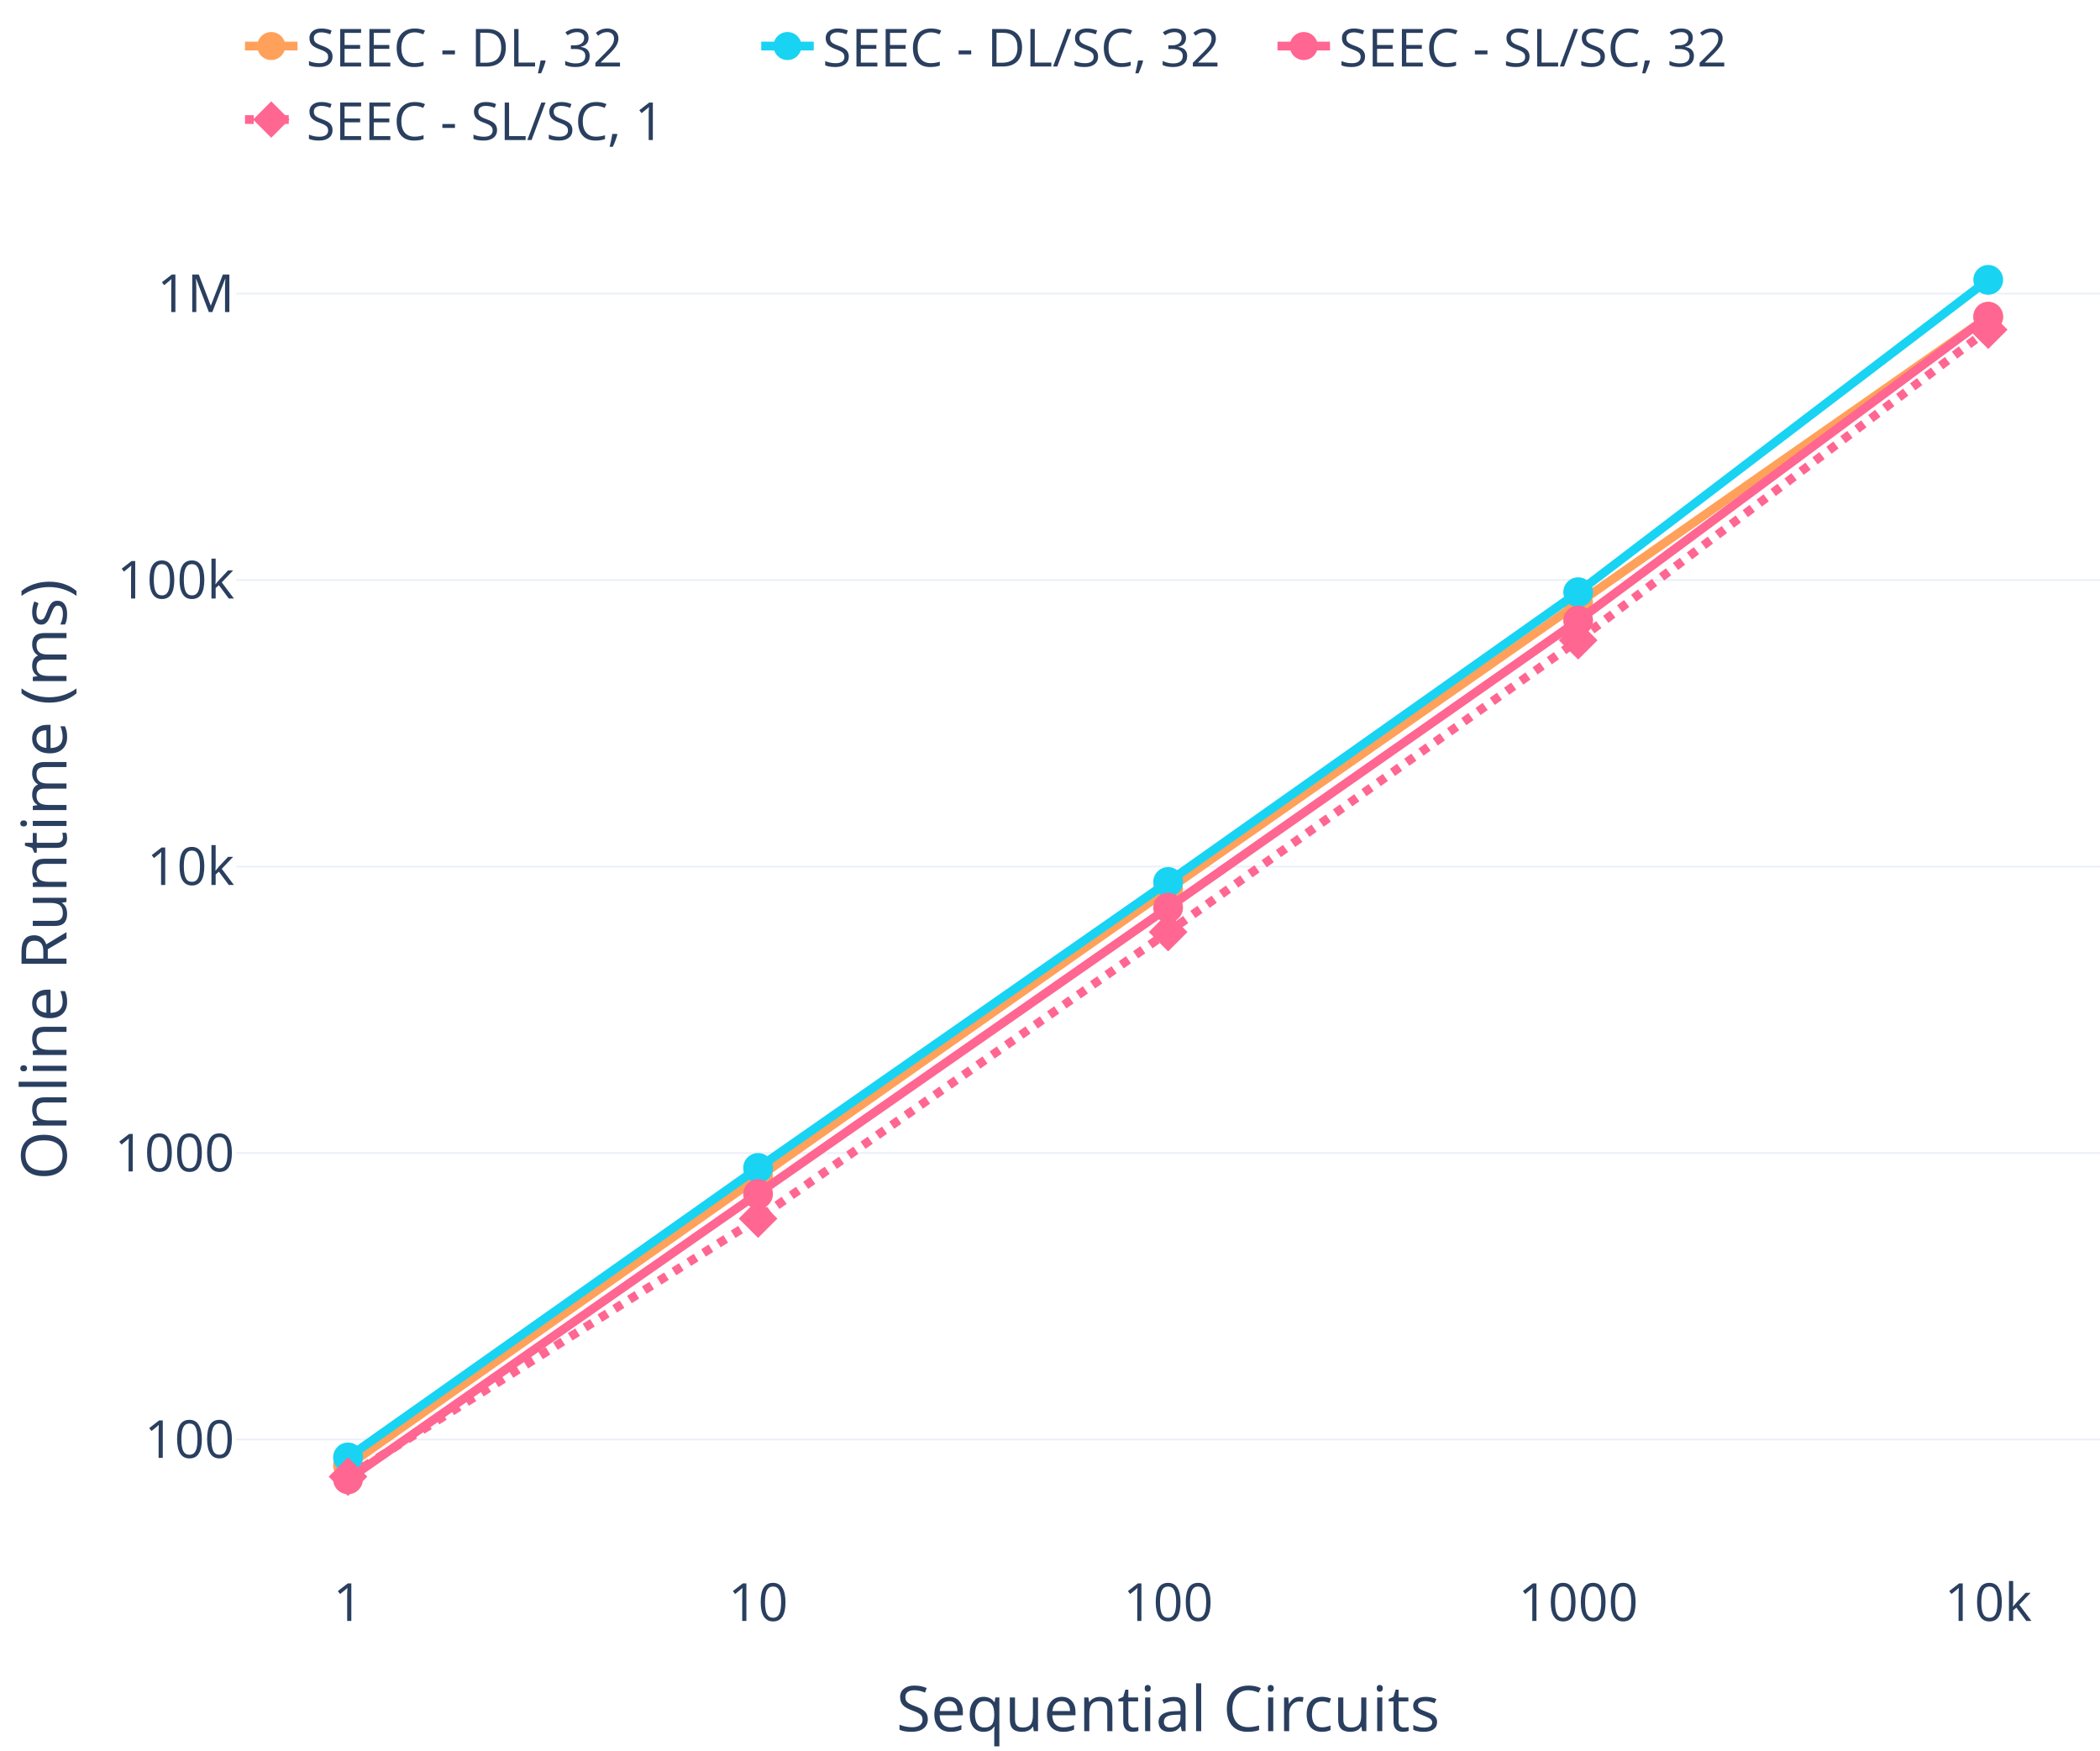
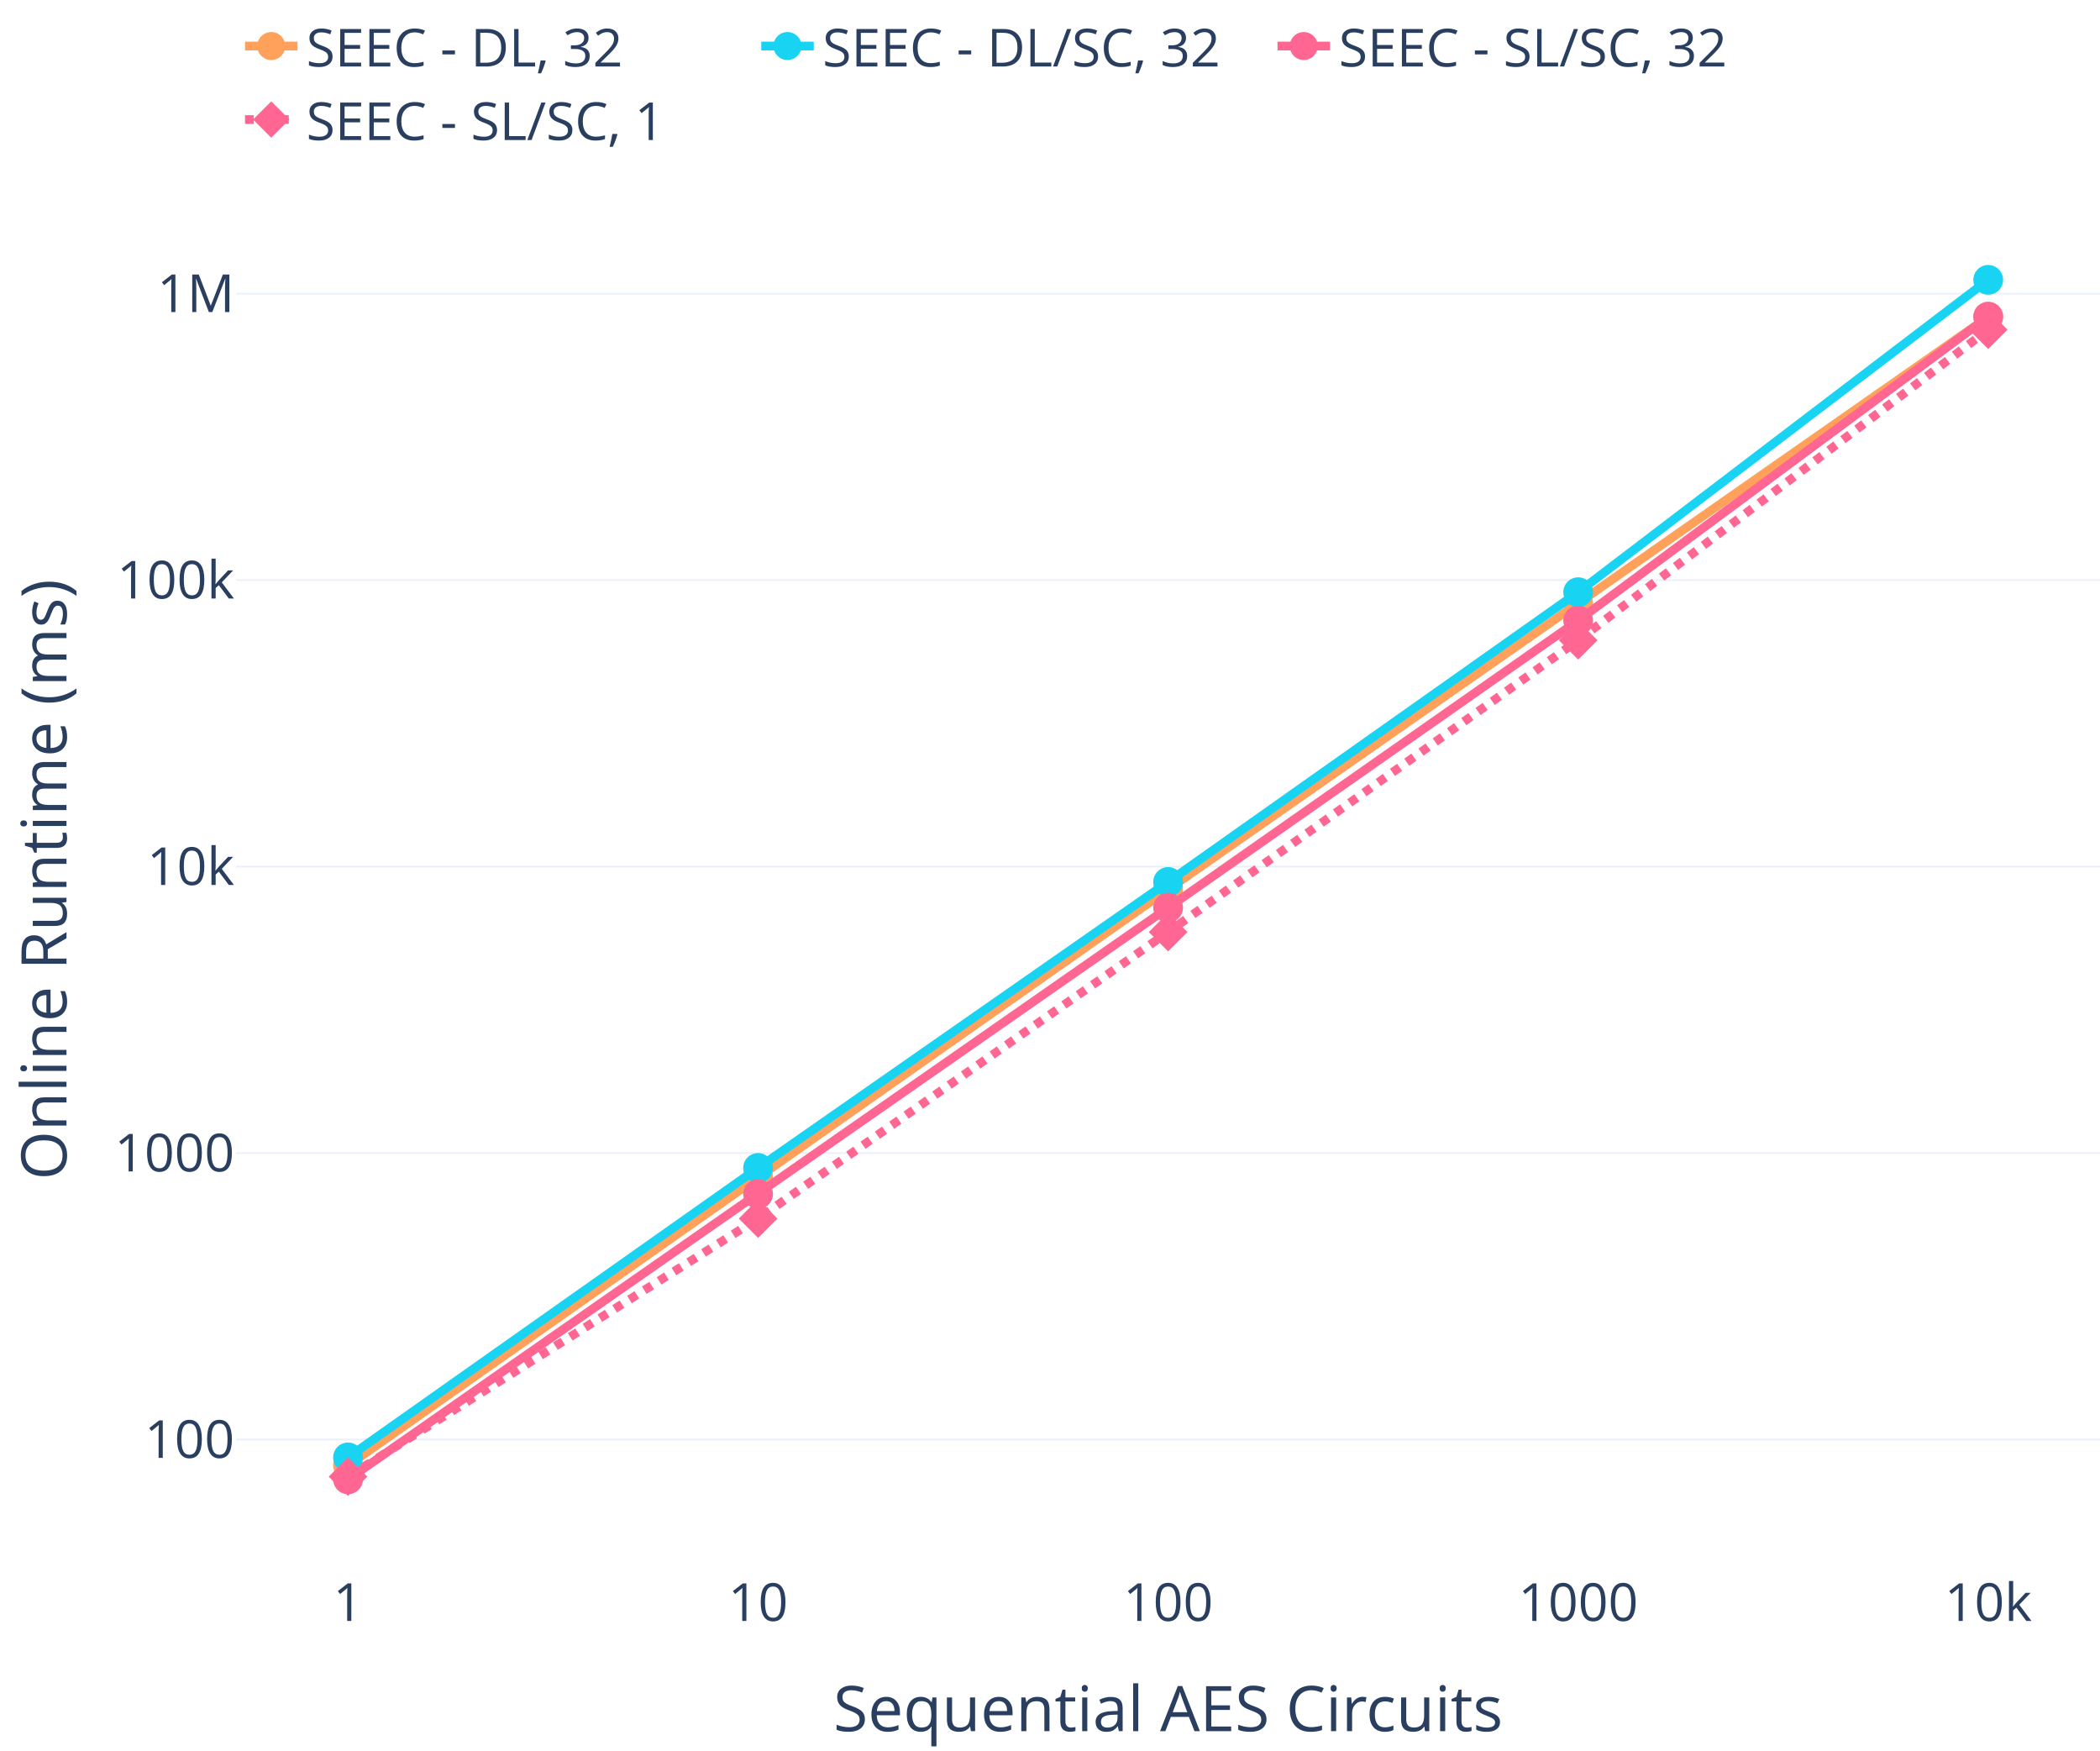
<svg xmlns="http://www.w3.org/2000/svg" class="main-svg" width="1200" height="1000" style="" viewBox="0 0 1200 1000">
  <rect x="0" y="0" width="1200" height="1000" style="fill: rgb(255, 255, 255); fill-opacity: 1;" />
-   <defs id="defs-409aaf">
+   <defs id="defs-346fed">
    <g class="clips">
-       <clipPath id="clip409aafxyplot" class="plotclip">
+       <clipPath id="clip346fedxyplot" class="plotclip">
        <rect width="1065" height="785" />
      </clipPath>
-       <clipPath class="axesclip" id="clip409aafx">
+       <clipPath class="axesclip" id="clip346fedx">
        <rect x="135" y="0" width="1065" height="1000" />
      </clipPath>
-       <clipPath class="axesclip" id="clip409aafy">
+       <clipPath class="axesclip" id="clip346fedy">
        <rect x="0" y="110" width="1200" height="785" />
      </clipPath>
-       <clipPath class="axesclip" id="clip409aafxy">
+       <clipPath class="axesclip" id="clip346fedxy">
        <rect x="135" y="110" width="1065" height="785" />
      </clipPath>
    </g>
    <g class="gradients" />
    <g class="patterns" />
  </defs>
  <g class="bglayer" />
  <g class="layer-below">
    <g class="imagelayer" />
    <g class="shapelayer" />
  </g>
  <g class="cartesianlayer">
    <g class="subplot xy">
      <g class="layer-subplot">
        <g class="shapelayer" />
        <g class="imagelayer" />
      </g>
      <g class="minor-gridlayer">
        <g class="x" />
        <g class="y" />
      </g>
      <g class="gridlayer">
        <g class="x" />
        <g class="y">
          <path class="ygrid crisp" transform="translate(0,822.37)" d="M135,0h1065" style="stroke: rgb(235, 240, 248); stroke-opacity: 1; stroke-width: 1px;" />
          <path class="ygrid crisp" transform="translate(0,658.72)" d="M135,0h1065" style="stroke: rgb(235, 240, 248); stroke-opacity: 1; stroke-width: 1px;" />
          <path class="ygrid crisp" transform="translate(0,495.07)" d="M135,0h1065" style="stroke: rgb(235, 240, 248); stroke-opacity: 1; stroke-width: 1px;" />
          <path class="ygrid crisp" transform="translate(0,331.42)" d="M135,0h1065" style="stroke: rgb(235, 240, 248); stroke-opacity: 1; stroke-width: 1px;" />
          <path class="ygrid crisp" transform="translate(0,167.77)" d="M135,0h1065" style="stroke: rgb(235, 240, 248); stroke-opacity: 1; stroke-width: 1px;" />
        </g>
      </g>
      <g class="zerolinelayer" />
      <path class="xlines-below" />
      <path class="ylines-below" />
      <g class="overlines-below" />
      <g class="xaxislayer-below" />
      <g class="yaxislayer-below" />
      <g class="overaxes-below" />
-       <g class="plot" transform="translate(135,110)" clip-path="url(#clip409aafxyplot)">
+       <g class="plot" transform="translate(135,110)" clip-path="url(#clip346fedxyplot)">
        <g class="scatterlayer mlayer">
-           <g class="trace scatter traced028b7" style="stroke-miterlimit: 2; opacity: 1;">
+           <g class="trace scatter trace187f8f" style="stroke-miterlimit: 2; opacity: 1;">
            <g class="fills" />
            <g class="errorbars" />
            <g class="lines">
              <path class="js-line" d="M63.87,727.17L532.5,398.1L766.81,234.62L1001.12,71.01" style="vector-effect: none; fill: none; stroke: rgb(255, 161, 90); stroke-opacity: 1; stroke-width: 5px; opacity: 1;" />
            </g>
            <g class="points">
              <path class="point" transform="translate(63.87,727.17)" d="M8.5,0A8.5,8.5 0 1,1 0,-8.5A8.5,8.5 0 0,1 8.5,0Z" style="opacity: 1; stroke-width: 0px; fill: rgb(255, 161, 90); fill-opacity: 1;" />
              <path class="point" transform="translate(298.19,562.2)" d="M8.5,0A8.5,8.5 0 1,1 0,-8.5A8.5,8.5 0 0,1 8.5,0Z" style="opacity: 1; stroke-width: 0px; fill: rgb(255, 161, 90); fill-opacity: 1;" />
              <path class="point" transform="translate(532.5,398.1)" d="M8.5,0A8.5,8.5 0 1,1 0,-8.5A8.5,8.5 0 0,1 8.5,0Z" style="opacity: 1; stroke-width: 0px; fill: rgb(255, 161, 90); fill-opacity: 1;" />
              <path class="point" transform="translate(766.81,234.62)" d="M8.5,0A8.5,8.5 0 1,1 0,-8.5A8.5,8.5 0 0,1 8.5,0Z" style="opacity: 1; stroke-width: 0px; fill: rgb(255, 161, 90); fill-opacity: 1;" />
              <path class="point" transform="translate(1001.12,71.01)" d="M8.5,0A8.5,8.5 0 1,1 0,-8.5A8.5,8.5 0 0,1 8.5,0Z" style="opacity: 1; stroke-width: 0px; fill: rgb(255, 161, 90); fill-opacity: 1;" />
            </g>
            <g class="text" />
          </g>
-           <g class="trace scatter tracef7dd04" style="stroke-miterlimit: 2; opacity: 1;">
+           <g class="trace scatter trace5e3fb3" style="stroke-miterlimit: 2; opacity: 1;">
            <g class="fills" />
            <g class="errorbars" />
            <g class="lines">
              <path class="js-line" d="M63.87,722.59L298.19,557.22L532.5,393.84L766.81,228.32L1001.12,49.88" style="vector-effect: none; fill: none; stroke: rgb(25, 211, 243); stroke-opacity: 1; stroke-width: 5px; opacity: 1;" />
            </g>
            <g class="points">
              <path class="point" transform="translate(63.87,722.59)" d="M8.5,0A8.5,8.5 0 1,1 0,-8.5A8.5,8.5 0 0,1 8.5,0Z" style="opacity: 1; stroke-width: 0px; fill: rgb(25, 211, 243); fill-opacity: 1;" />
              <path class="point" transform="translate(298.19,557.22)" d="M8.5,0A8.5,8.5 0 1,1 0,-8.5A8.5,8.5 0 0,1 8.5,0Z" style="opacity: 1; stroke-width: 0px; fill: rgb(25, 211, 243); fill-opacity: 1;" />
              <path class="point" transform="translate(532.5,393.84)" d="M8.5,0A8.5,8.5 0 1,1 0,-8.5A8.5,8.5 0 0,1 8.5,0Z" style="opacity: 1; stroke-width: 0px; fill: rgb(25, 211, 243); fill-opacity: 1;" />
              <path class="point" transform="translate(766.81,228.32)" d="M8.5,0A8.5,8.5 0 1,1 0,-8.5A8.5,8.5 0 0,1 8.5,0Z" style="opacity: 1; stroke-width: 0px; fill: rgb(25, 211, 243); fill-opacity: 1;" />
              <path class="point" transform="translate(1001.12,49.88)" d="M8.5,0A8.5,8.5 0 1,1 0,-8.5A8.5,8.5 0 0,1 8.5,0Z" style="opacity: 1; stroke-width: 0px; fill: rgb(25, 211, 243); fill-opacity: 1;" />
            </g>
            <g class="text" />
          </g>
-           <g class="trace scatter trace25a825" style="stroke-miterlimit: 2; opacity: 1;">
+           <g class="trace scatter tracea31916" style="stroke-miterlimit: 2; opacity: 1;">
            <g class="fills" />
            <g class="errorbars" />
            <g class="lines">
              <path class="js-line" d="M63.87,735.13L532.5,408.54L766.81,244.51L1001.12,70.91" style="vector-effect: none; fill: none; stroke: rgb(255, 102, 146); stroke-opacity: 1; stroke-width: 5px; opacity: 1;" />
            </g>
            <g class="points">
              <path class="point" transform="translate(63.87,735.13)" d="M8.5,0A8.5,8.5 0 1,1 0,-8.5A8.5,8.5 0 0,1 8.5,0Z" style="opacity: 1; stroke-width: 0px; fill: rgb(255, 102, 146); fill-opacity: 1;" />
              <path class="point" transform="translate(298.19,572.14)" d="M8.5,0A8.5,8.5 0 1,1 0,-8.5A8.5,8.5 0 0,1 8.5,0Z" style="opacity: 1; stroke-width: 0px; fill: rgb(255, 102, 146); fill-opacity: 1;" />
              <path class="point" transform="translate(532.5,408.54)" d="M8.5,0A8.5,8.5 0 1,1 0,-8.5A8.5,8.5 0 0,1 8.5,0Z" style="opacity: 1; stroke-width: 0px; fill: rgb(255, 102, 146); fill-opacity: 1;" />
              <path class="point" transform="translate(766.81,244.51)" d="M8.5,0A8.5,8.5 0 1,1 0,-8.5A8.5,8.5 0 0,1 8.5,0Z" style="opacity: 1; stroke-width: 0px; fill: rgb(255, 102, 146); fill-opacity: 1;" />
              <path class="point" transform="translate(1001.12,70.91)" d="M8.5,0A8.5,8.5 0 1,1 0,-8.5A8.5,8.5 0 0,1 8.5,0Z" style="opacity: 1; stroke-width: 0px; fill: rgb(255, 102, 146); fill-opacity: 1;" />
            </g>
            <g class="text" />
          </g>
-           <g class="trace scatter tracefc58c0" style="stroke-miterlimit: 2; opacity: 1;">
+           <g class="trace scatter trace7fe13d" style="stroke-miterlimit: 2; opacity: 1;">
            <g class="fills" />
            <g class="errorbars" />
            <g class="lines">
              <path class="js-line" d="M63.87,733.58L298.19,586.15L532.5,422.47L766.81,255.76L1001.12,78.33" style="vector-effect: none; fill: none; stroke: rgb(255, 102, 146); stroke-opacity: 1; stroke-dasharray: 5px, 5px; stroke-width: 5px; opacity: 1;" />
            </g>
            <g class="points">
              <path class="point" transform="translate(63.87,733.58)" d="M11.05,0L0,11.05L-11.05,0L0,-11.05Z" style="opacity: 1; stroke-width: 0px; fill: rgb(255, 102, 146); fill-opacity: 1;" />
              <path class="point" transform="translate(298.19,586.15)" d="M11.05,0L0,11.05L-11.05,0L0,-11.05Z" style="opacity: 1; stroke-width: 0px; fill: rgb(255, 102, 146); fill-opacity: 1;" />
              <path class="point" transform="translate(532.5,422.47)" d="M11.05,0L0,11.05L-11.05,0L0,-11.05Z" style="opacity: 1; stroke-width: 0px; fill: rgb(255, 102, 146); fill-opacity: 1;" />
              <path class="point" transform="translate(766.81,255.76)" d="M11.05,0L0,11.05L-11.05,0L0,-11.05Z" style="opacity: 1; stroke-width: 0px; fill: rgb(255, 102, 146); fill-opacity: 1;" />
              <path class="point" transform="translate(1001.12,78.33)" d="M11.05,0L0,11.05L-11.05,0L0,-11.05Z" style="opacity: 1; stroke-width: 0px; fill: rgb(255, 102, 146); fill-opacity: 1;" />
            </g>
            <g class="text" />
          </g>
        </g>
      </g>
      <g class="overplot" />
      <path class="xlines-above crisp" d="M0,0" style="fill: none;" />
      <path class="ylines-above crisp" d="M0,0" style="fill: none;" />
      <g class="overlines-above" />
      <g class="xaxislayer-above">
        <g class="xtick">
          <text text-anchor="middle" x="0" y="926" transform="translate(198.87,0)" style="font-family: 'Open Sans', verdana, arial, sans-serif; font-size: 30px; fill: rgb(42, 63, 95); fill-opacity: 1; white-space: pre; opacity: 1;">1</text>
        </g>
        <g class="xtick">
          <text text-anchor="middle" x="0" y="926" style="font-family: 'Open Sans', verdana, arial, sans-serif; font-size: 30px; fill: rgb(42, 63, 95); fill-opacity: 1; white-space: pre; opacity: 1;" transform="translate(433.19,0)">10</text>
        </g>
        <g class="xtick">
          <text text-anchor="middle" x="0" y="926" style="font-family: 'Open Sans', verdana, arial, sans-serif; font-size: 30px; fill: rgb(42, 63, 95); fill-opacity: 1; white-space: pre; opacity: 1;" transform="translate(667.5,0)">100</text>
        </g>
        <g class="xtick">
          <text text-anchor="middle" x="0" y="926" style="font-family: 'Open Sans', verdana, arial, sans-serif; font-size: 30px; fill: rgb(42, 63, 95); fill-opacity: 1; white-space: pre; opacity: 1;" transform="translate(901.81,0)">1000</text>
        </g>
        <g class="xtick">
          <text text-anchor="middle" x="0" y="926" style="font-family: 'Open Sans', verdana, arial, sans-serif; font-size: 30px; fill: rgb(42, 63, 95); fill-opacity: 1; white-space: pre; opacity: 1;" transform="translate(1136.12,0)">10k</text>
        </g>
      </g>
      <g class="yaxislayer-above">
        <g class="ytick">
          <text text-anchor="end" x="134" y="10.5" transform="translate(0,822.37)" style="font-family: 'Open Sans', verdana, arial, sans-serif; font-size: 30px; fill: rgb(42, 63, 95); fill-opacity: 1; white-space: pre; opacity: 1;">100</text>
        </g>
        <g class="ytick">
          <text text-anchor="end" x="134" y="10.5" style="font-family: 'Open Sans', verdana, arial, sans-serif; font-size: 30px; fill: rgb(42, 63, 95); fill-opacity: 1; white-space: pre; opacity: 1;" transform="translate(0,658.72)">1000</text>
        </g>
        <g class="ytick">
          <text text-anchor="end" x="134" y="10.5" style="font-family: 'Open Sans', verdana, arial, sans-serif; font-size: 30px; fill: rgb(42, 63, 95); fill-opacity: 1; white-space: pre; opacity: 1;" transform="translate(0,495.07)">10k</text>
        </g>
        <g class="ytick">
          <text text-anchor="end" x="134" y="10.5" style="font-family: 'Open Sans', verdana, arial, sans-serif; font-size: 30px; fill: rgb(42, 63, 95); fill-opacity: 1; white-space: pre; opacity: 1;" transform="translate(0,331.42)">100k</text>
        </g>
        <g class="ytick">
          <text text-anchor="end" x="134" y="10.5" style="font-family: 'Open Sans', verdana, arial, sans-serif; font-size: 30px; fill: rgb(42, 63, 95); fill-opacity: 1; white-space: pre; opacity: 1;" transform="translate(0,167.77)">1M</text>
        </g>
      </g>
      <g class="overaxes-above" />
    </g>
  </g>
  <g class="polarlayer" />
  <g class="smithlayer" />
  <g class="ternarylayer" />
  <g class="geolayer" />
  <g class="funnelarealayer" />
  <g class="pielayer" />
  <g class="iciclelayer" />
  <g class="treemaplayer" />
  <g class="sunburstlayer" />
  <g class="glimages" />
-   <defs id="topdefs-409aaf">
+   <defs id="topdefs-346fed">
    <g class="clips" />
-     <clipPath id="legend409aaf">
+     <clipPath id="legend346fed">
      <rect width="885" height="94" x="0" y="0" />
    </clipPath>
  </defs>
  <g class="layer-above">
    <g class="imagelayer" />
    <g class="shapelayer" />
  </g>
  <g class="infolayer">
    <g class="legend" pointer-events="all" transform="translate(135,0.3)">
      <rect class="bg" shape-rendering="crispEdges" width="885" height="94" x="0" y="0" style="stroke: rgb(68, 68, 68); stroke-opacity: 1; fill: rgb(255, 255, 255); fill-opacity: 1; stroke-width: 0px;" />
-       <g class="scrollbox" transform="" clip-path="url(#legend409aaf)">
+       <g class="scrollbox" transform="" clip-path="url(#legend346fed)">
        <g class="groups" transform="">
          <g class="traces" transform="translate(0,26)" style="opacity: 1;">
            <text class="legendtext" text-anchor="start" x="40" y="11.7" style="font-family: 'Open Sans', verdana, arial, sans-serif; font-size: 30px; fill: rgb(42, 63, 95); fill-opacity: 1; white-space: pre;">SEEC - DL, 32</text>
            <g class="layers" style="opacity: 1;">
              <g class="legendfill" />
              <g class="legendlines">
                <path class="js-line" d="M5,0h30" style="fill: none; stroke: rgb(255, 161, 90); stroke-opacity: 1; stroke-width: 5px;" />
              </g>
              <g class="legendsymbols">
                <g class="legendpoints">
                  <path class="scatterpts" transform="translate(20,0)" d="M8,0A8,8 0 1,1 0,-8A8,8 0 0,1 8,0Z" style="opacity: 1; stroke-width: 0px; fill: rgb(255, 161, 90); fill-opacity: 1;" />
                </g>
              </g>
            </g>
            <rect class="legendtoggle" x="0" y="-21" width="292.5" height="42" style="fill: rgb(0, 0, 0); fill-opacity: 0;" />
          </g>
        </g>
        <g class="groups" transform="translate(295,0)">
          <g class="traces" transform="translate(0,26)" style="opacity: 1;">
            <text class="legendtext" text-anchor="start" x="40" y="11.7" style="font-family: 'Open Sans', verdana, arial, sans-serif; font-size: 30px; fill: rgb(42, 63, 95); fill-opacity: 1; white-space: pre;">SEEC - DL/SC, 32</text>
            <g class="layers" style="opacity: 1;">
              <g class="legendfill" />
              <g class="legendlines">
                <path class="js-line" d="M5,0h30" style="fill: none; stroke: rgb(25, 211, 243); stroke-opacity: 1; stroke-width: 5px;" />
              </g>
              <g class="legendsymbols">
                <g class="legendpoints">
                  <path class="scatterpts" transform="translate(20,0)" d="M8,0A8,8 0 1,1 0,-8A8,8 0 0,1 8,0Z" style="opacity: 1; stroke-width: 0px; fill: rgb(25, 211, 243); fill-opacity: 1;" />
                </g>
              </g>
            </g>
            <rect class="legendtoggle" x="0" y="-21" width="292.5" height="42" style="fill: rgb(0, 0, 0); fill-opacity: 0;" />
          </g>
        </g>
        <g class="groups" transform="translate(590,0)">
          <g class="traces" transform="translate(0,26)" style="opacity: 1;">
            <text class="legendtext" text-anchor="start" x="40" y="11.7" style="font-family: 'Open Sans', verdana, arial, sans-serif; font-size: 30px; fill: rgb(42, 63, 95); fill-opacity: 1; white-space: pre;">SEEC - SL/SC, 32</text>
            <g class="layers" style="opacity: 1;">
              <g class="legendfill" />
              <g class="legendlines">
                <path class="js-line" d="M5,0h30" style="fill: none; stroke: rgb(255, 102, 146); stroke-opacity: 1; stroke-width: 5px;" />
              </g>
              <g class="legendsymbols">
                <g class="legendpoints">
                  <path class="scatterpts" transform="translate(20,0)" d="M8,0A8,8 0 1,1 0,-8A8,8 0 0,1 8,0Z" style="opacity: 1; stroke-width: 0px; fill: rgb(255, 102, 146); fill-opacity: 1;" />
                </g>
              </g>
            </g>
            <rect class="legendtoggle" x="0" y="-21" width="292.5" height="42" style="fill: rgb(0, 0, 0); fill-opacity: 0;" />
          </g>
        </g>
        <g class="groups" transform="translate(0,42)">
          <g class="traces" transform="translate(0,26)" style="opacity: 1;">
            <text class="legendtext" text-anchor="start" x="40" y="11.7" style="font-family: 'Open Sans', verdana, arial, sans-serif; font-size: 30px; fill: rgb(42, 63, 95); fill-opacity: 1; white-space: pre;">SEEC - SL/SC, 1</text>
            <g class="layers" style="opacity: 1;">
              <g class="legendfill" />
              <g class="legendlines">
                <path class="js-line" d="M5,0h30" style="fill: none; stroke: rgb(255, 102, 146); stroke-opacity: 1; stroke-dasharray: 5px, 5px; stroke-width: 5px;" />
              </g>
              <g class="legendsymbols">
                <g class="legendpoints">
                  <path class="scatterpts" transform="translate(20,0)" d="M10.4,0L0,10.4L-10.4,0L0,-10.4Z" style="opacity: 1; stroke-width: 0px; fill: rgb(255, 102, 146); fill-opacity: 1;" />
                </g>
              </g>
            </g>
            <rect class="legendtoggle" x="0" y="-21" width="292.5" height="42" style="fill: rgb(0, 0, 0); fill-opacity: 0;" />
          </g>
        </g>
      </g>
      <rect class="scrollbar" rx="20" ry="3" width="0" height="0" x="0" y="0" style="fill: rgb(128, 139, 164); fill-opacity: 1;" />
    </g>
    <g class="g-gtitle" />
    <g class="g-xtitle" transform="translate(0,-10.7)">
-       <text class="xtitle" x="667.5" y="999.7" text-anchor="middle" style="font-family: 'Open Sans', verdana, arial, sans-serif; font-size: 36px; fill: rgb(42, 63, 95); opacity: 1; font-weight: normal; white-space: pre;">Sequential Circuits</text>
+       <text class="xtitle" x="667.5" y="999.7" text-anchor="middle" style="font-family: 'Open Sans', verdana, arial, sans-serif; font-size: 36px; fill: rgb(42, 63, 95); opacity: 1; font-weight: normal; white-space: pre;">Sequential AES Circuits</text>
    </g>
    <g class="g-ytitle" transform="translate(37.3252,0)">
      <text class="ytitle" transform="rotate(-90,0.675,502.5)" x="0.675" y="502.5" text-anchor="middle" style="font-family: 'Open Sans', verdana, arial, sans-serif; font-size: 36px; fill: rgb(42, 63, 95); opacity: 1; font-weight: normal; white-space: pre;">Online Runtime (ms)</text>
    </g>
  </g>
</svg>
